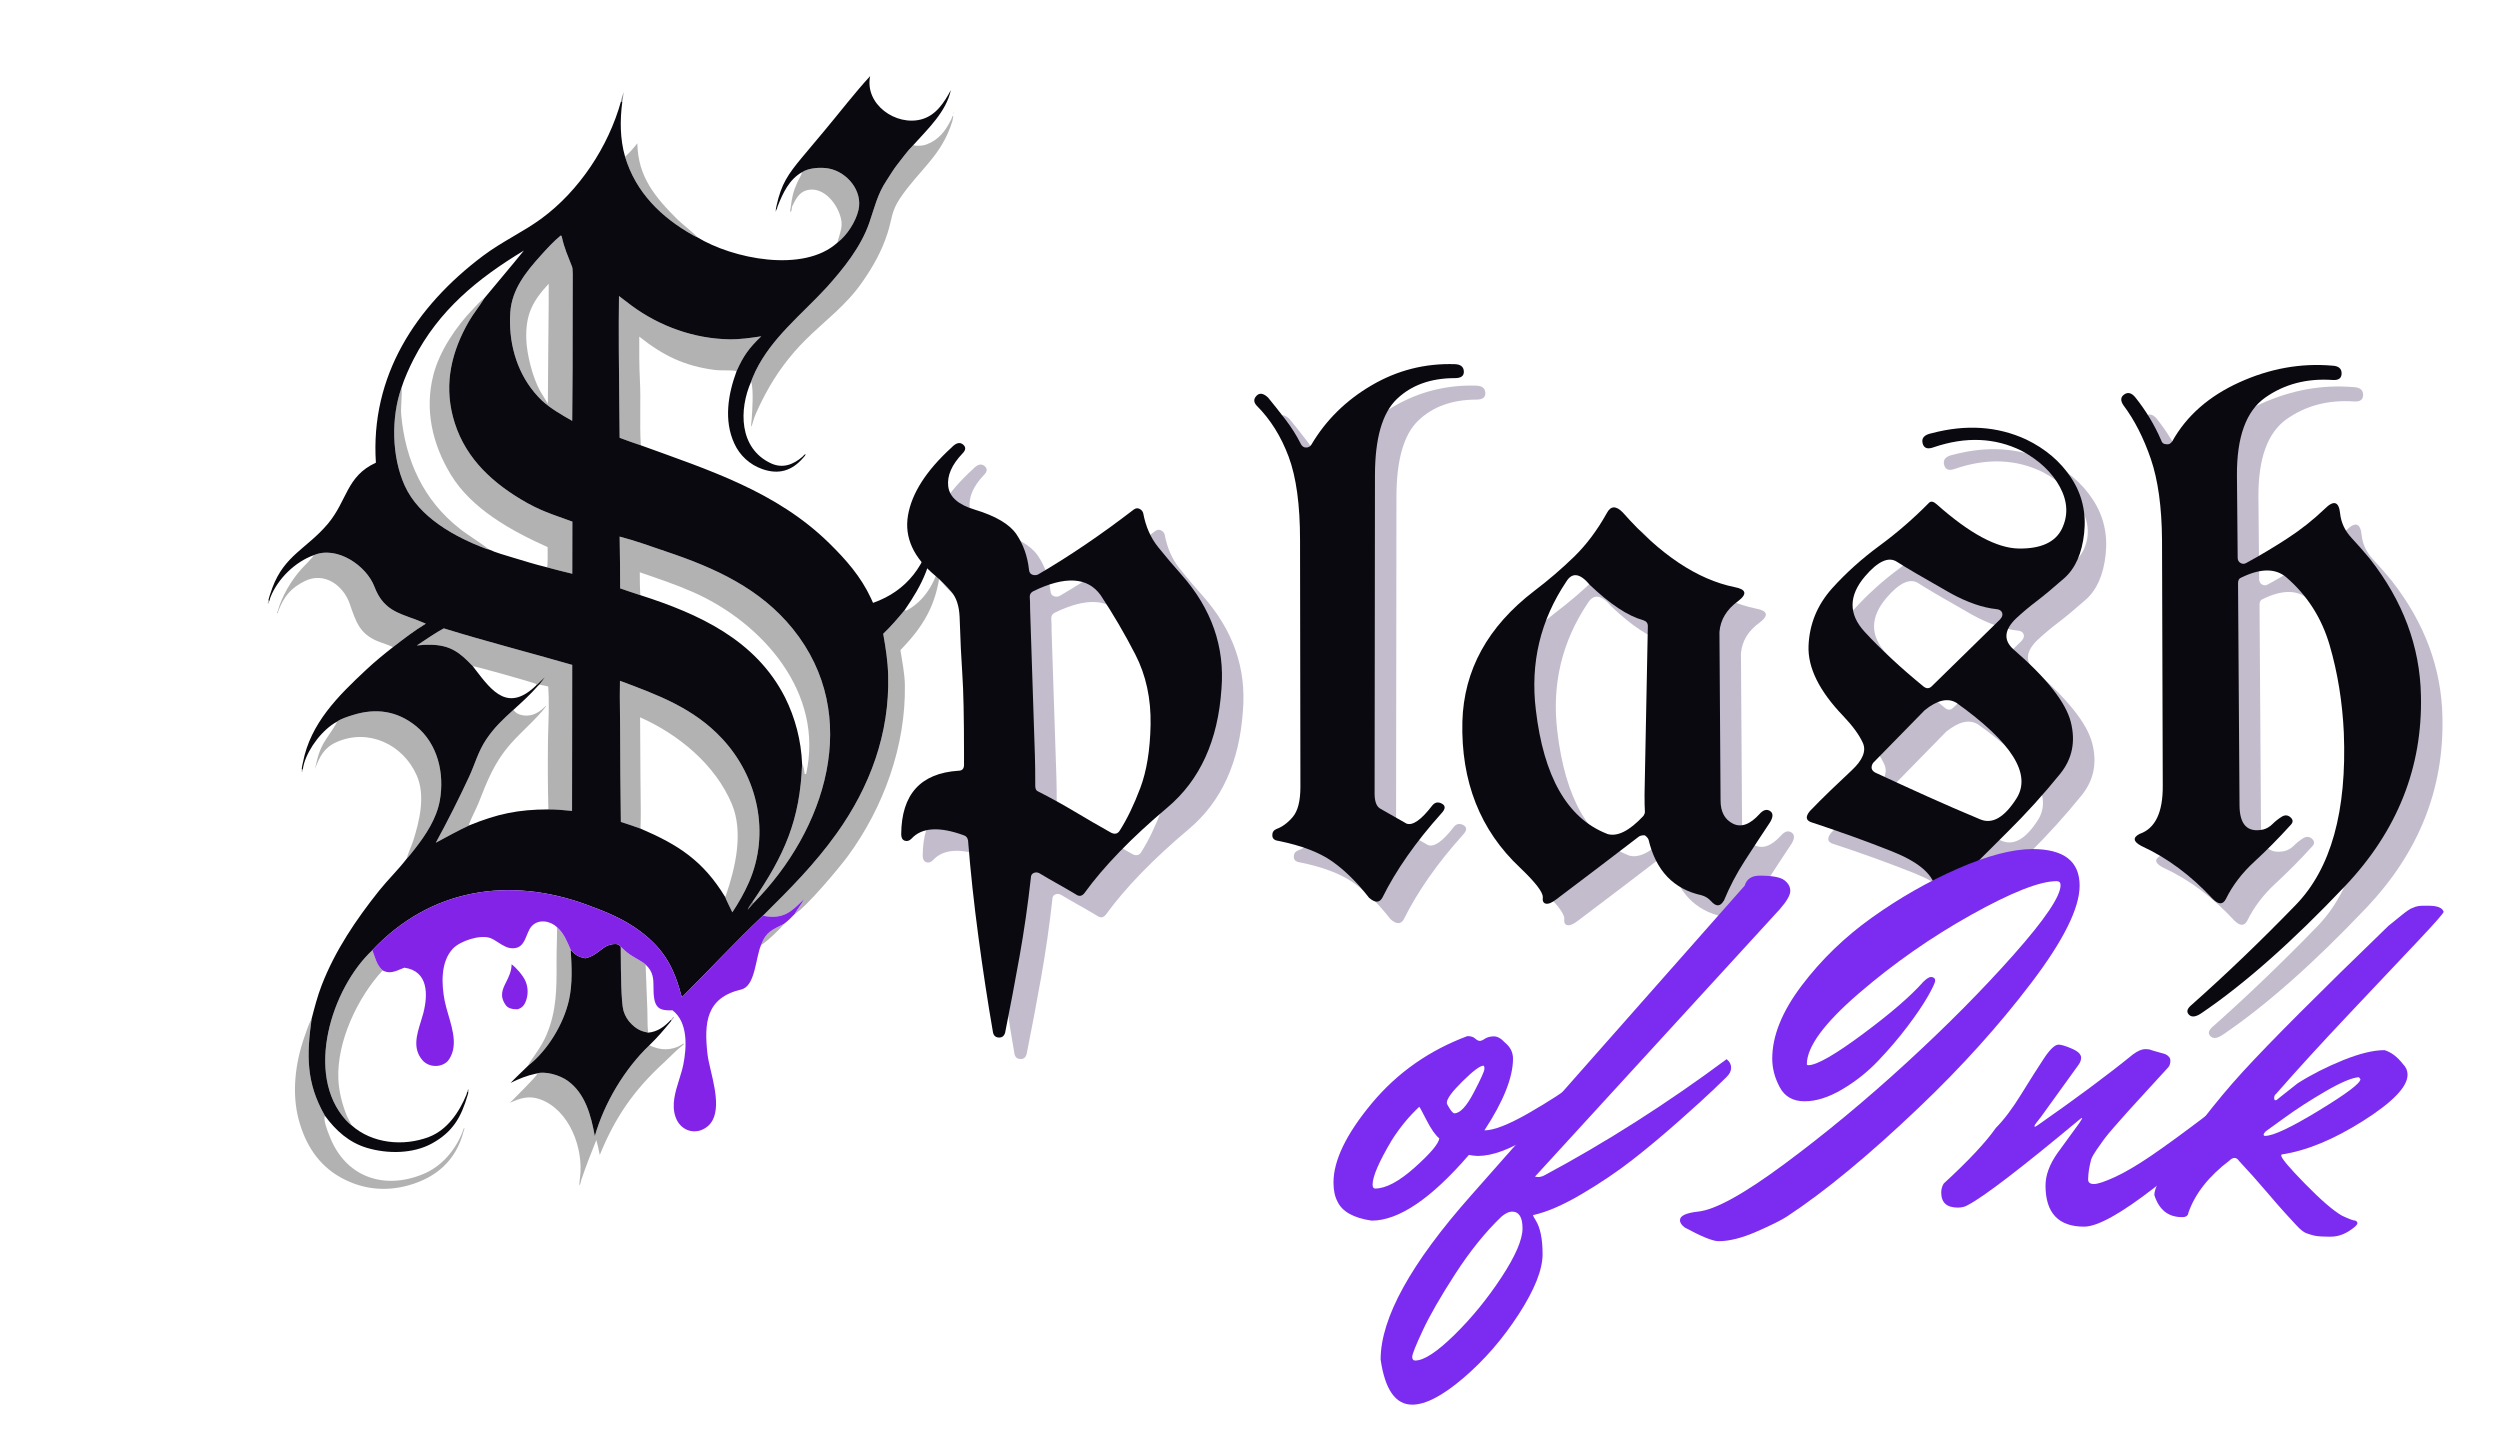
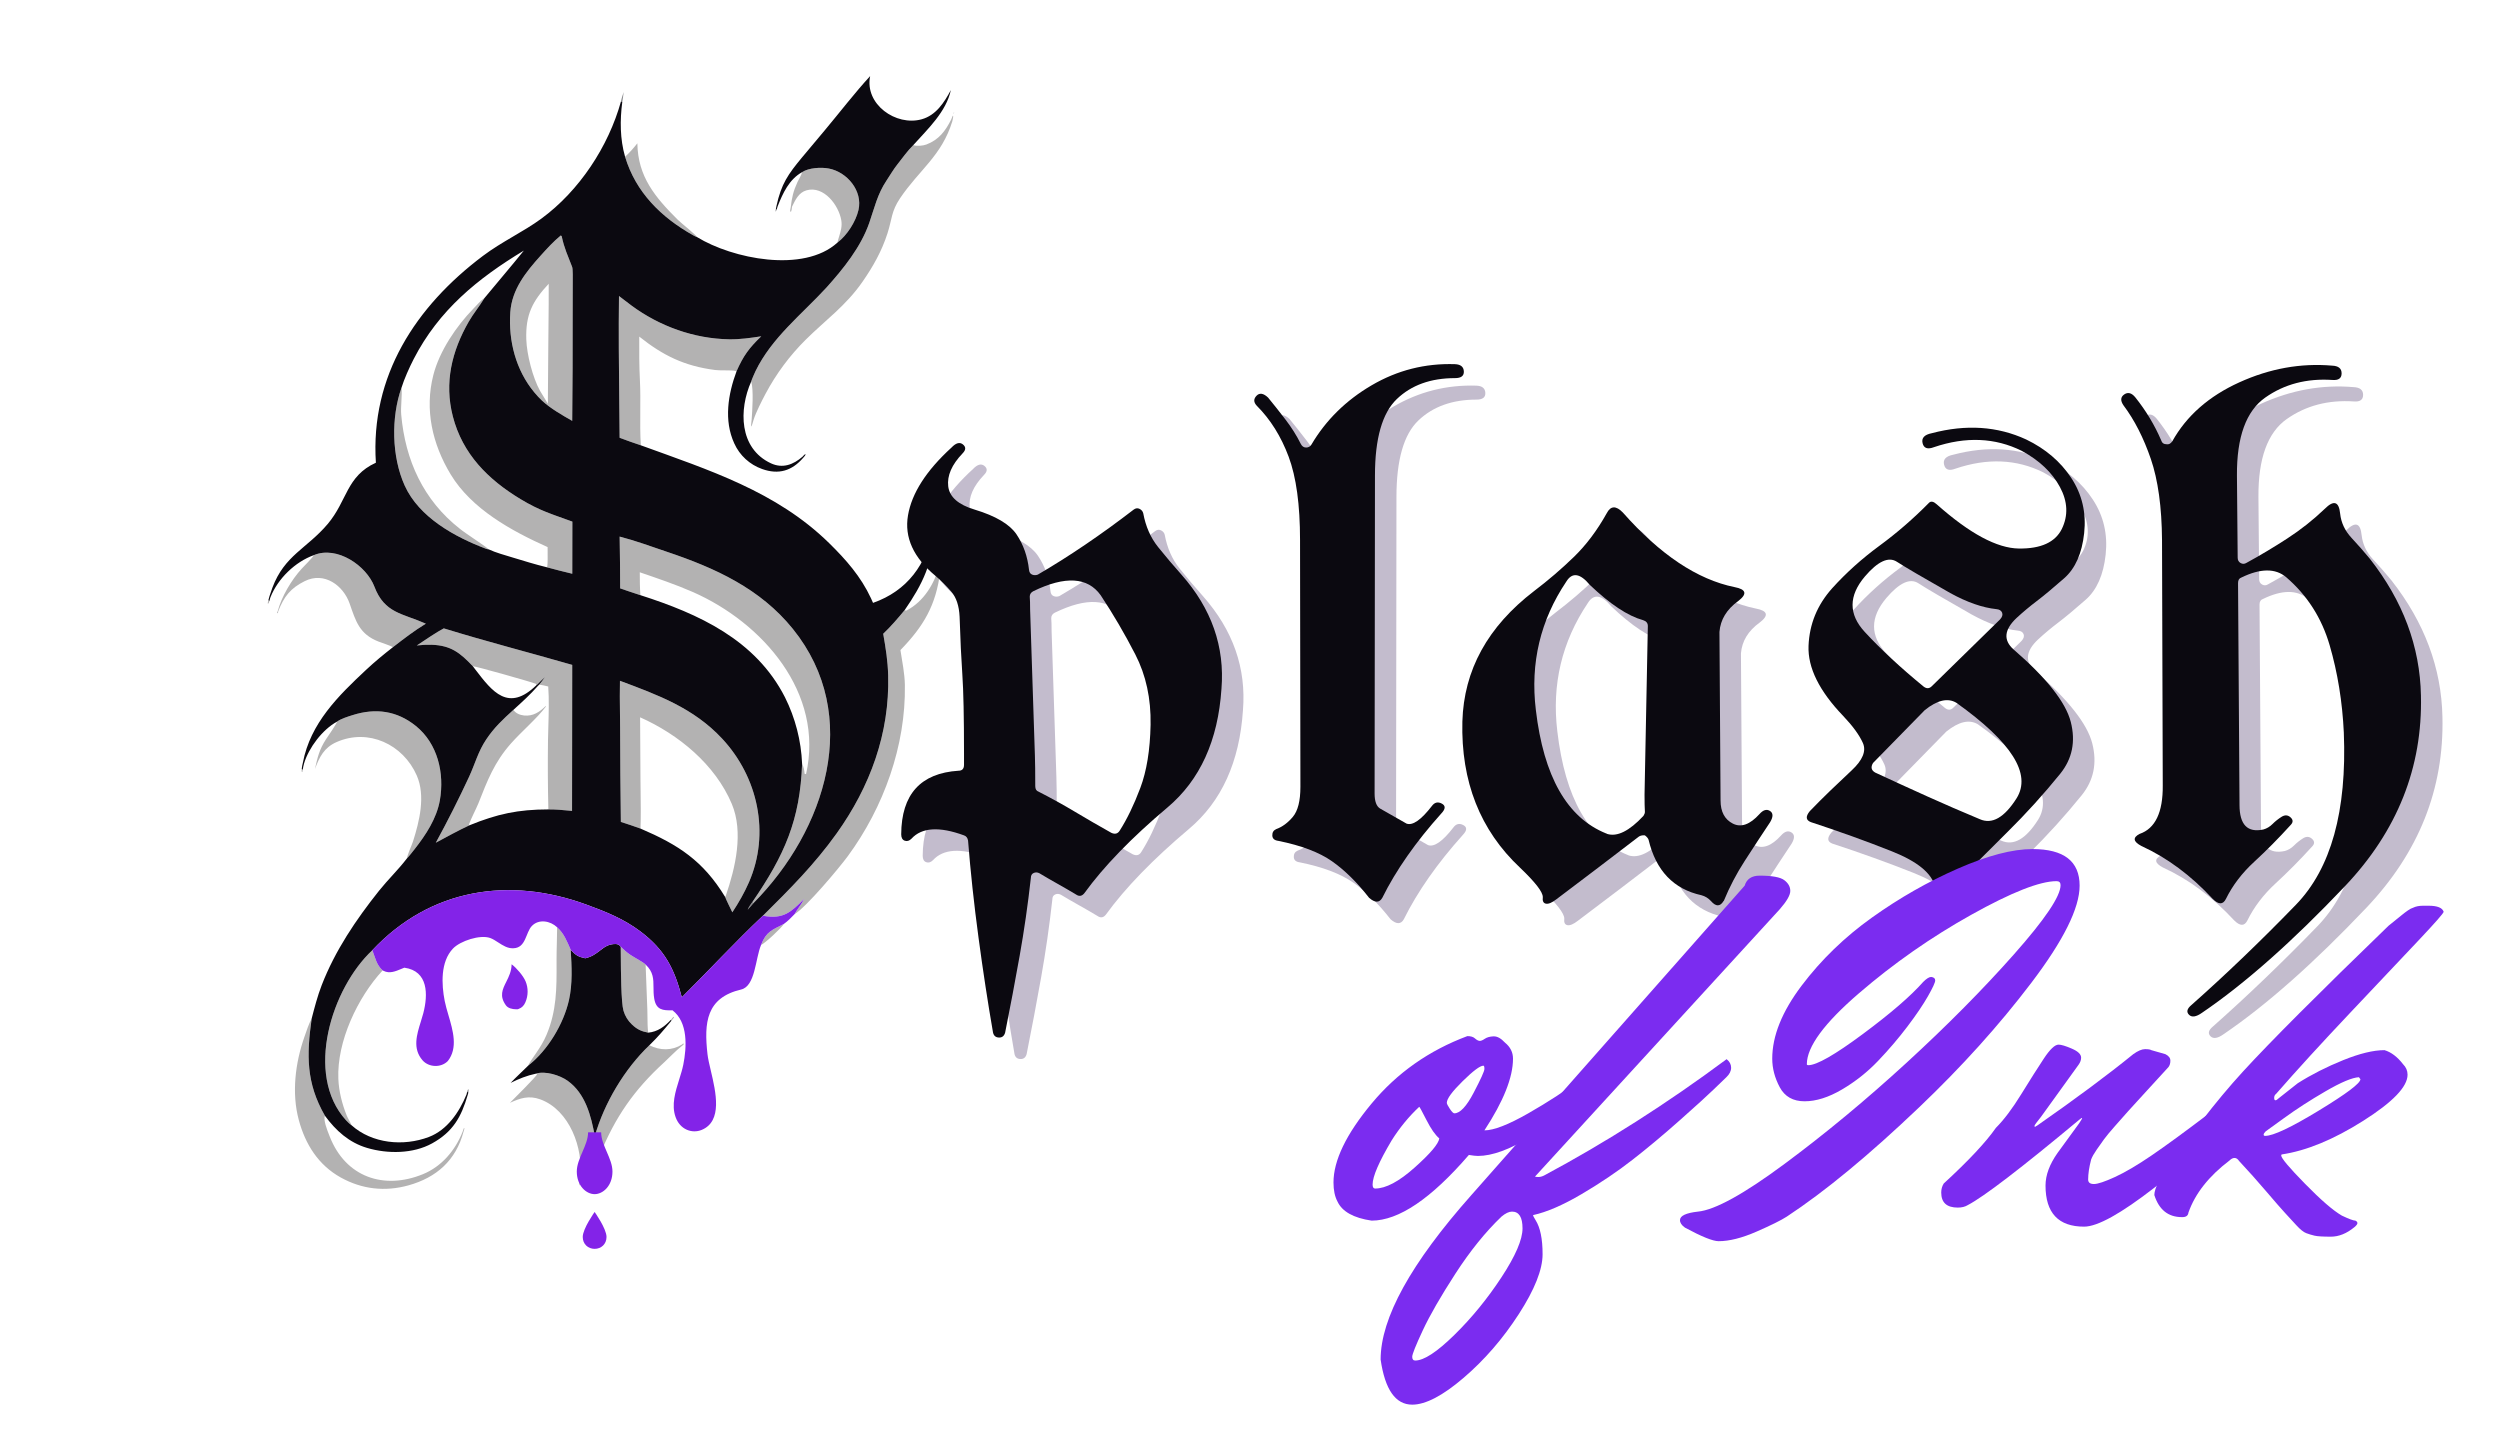
<svg xmlns="http://www.w3.org/2000/svg" viewBox="0 0 698 402">
  <g transform="translate(0,10.0) scale(0.16602)">
    <g id="shadow" fill="#b3b2b2">
      <path d="M1042.06 842.154C1069.14 849.144 1095.26 858.879 1121.88 867.833C1202.87 895.081 1278.54 929.479 1333.4 997.456C1451.04 1143.23 1388.32 1336.12 1267.26 1458.41L1265.89 1455.82C1319.09 1378.16 1345.67 1318.79 1348.91 1224.06C1351.71 1230.07 1352.58 1234.46 1353.09 1241.06C1353.92 1241.26 1354.74 1241.46 1355.57 1241.66C1386.42 1105.15 1282.45 986.893 1165.11 935.345C1136.11 922.604 1105.87 912.502 1075.94 902.183C1076.0 915.373 1075.98 927.513 1076.98 940.673C1065.58 937.027 1054.22 933.219 1042.93 929.252C1042.88 900.217 1042.59 871.184 1042.06 842.154ZM1042.6 1084.69C1106.45 1108.47 1166.44 1130.5 1214.37 1181.88C1274.89 1246.75 1295.42 1341.46 1259.44 1423.71C1251.77 1441.24 1242.19 1457.96 1231.58 1474.03C1229.28 1469.19 1220.85 1452.35 1219.53 1448.25C1219.89 1447.63 1220.32 1446.94 1220.54 1446.28C1236.77 1399.24 1250.76 1339.28 1230.69 1291.71C1202.71 1225.34 1140.97 1174.75 1076.47 1146.08L1077.09 1251.0C1077.15 1257.938 1077.238 1264.624 1077.325 1271.184C1077.597 1291.826 1077.853 1311.211 1077.17 1333.21C1066.28 1329.42 1055.12 1325.36 1044.1 1322.03C1043.39 1269.13 1042.98 1216.23 1042.85 1163.32C1042.821 1155.264 1042.717 1146.789 1042.611 1138.175C1042.389 1120.1 1042.16 1101.411 1042.6 1084.69ZM943.091 335.732 944.604 336.998C948.941 357.576 954.945 369.662 962.25 388.857C963.458 392.031 963.275 408.931 963.184 417.253C963.167 418.813 963.154 420.072 963.153 420.882L963.046 472.87C963.151 531.101 962.904 589.332 962.303 647.561C945.495 637.991 925.846 626.761 911.707 613.703C907.053 609.304 902.678 604.62 898.607 599.677C867.502 562.29 854.859 513.12 858.167 464.925C860.811 426.403 884.443 397.17 909.161 369.736C920.427 357.232 929.958 346.677 943.091 335.732ZM920.914 859.829C860.372 832.676 792.974 795.79 757.837 737.469C727.076 686.411 713.835 628.877 728.772 570.439C739.117 529.966 767.451 488.254 796.318 458.6C801.408 453.371 808.82 444.618 814.73 441.031C806.611 454.508 796.091 467.101 788.317 480.652C759.741 530.465 746.948 583.276 761.505 639.89C777.818 703.337 820.967 746.251 875.323 779.109C908.058 798.897 928.106 804.354 962.563 816.97L962.411 904.657C947.962 901.222 933.569 897.558 919.237 893.667L920.368 892.634C921.171 886.853 921.049 874.819 920.96 866.017V866.013C920.936 863.66 920.915 861.538 920.914 859.829ZM1579.43 892.169C1579.69 890.567 1581.19 879.182 1581.58 878.743C1583.036 878.231 1582.465 883.973 1582.273 885.906C1582.242 886.216 1582.221 886.428 1582.22 886.5C1582.14 891.668 1582.13 896.259 1581.13 901.344C1574.06 957.853 1553.14 993.023 1514.28 1033.02C1517.27 1052.07 1521.44 1072.64 1521.75 1091.77C1523.42 1193.87 1486.05 1297.51 1425.96 1379.36C1410.99 1399.75 1355.64 1465.7 1336.3 1477.04C1341.29 1467.92 1347.8 1460.96 1352.2 1451.64C1330.16 1473.81 1317.38 1486.19 1283.01 1479.77C1328.31 1434.9 1369.85 1393.37 1407.07 1341.27C1463.15 1262.77 1496.26 1173.18 1493.65 1075.88C1492.98 1050.68 1489.62 1030.41 1485.31 1005.57C1497.59 994.096 1510.56 978.914 1521.3 965.916L1521.393 965.957C1522.93 966.629 1523.685 966.959 1525.45 966.011C1553.47 950.936 1570.9 922.216 1579.43 892.169ZM1599.57 140.902C1600.29 138.999 1601.02 137.472 1601.79 135.634L1601.55 135.988C1601.8 135.282 1601.95 134.613 1602.69 134.201C1603.501 134.881 1602.429 139.659 1601.846 142.257C1601.703 142.894 1601.589 143.4 1601.54 143.682C1583.71 201.927 1545.79 225.436 1513.61 273.24C1498.78 295.266 1500.34 307.782 1492.48 332.244C1482.84 362.267 1468.18 388.139 1450.35 413.814C1422.47 453.953 1388.73 477.64 1355.14 510.882C1328.1 537.682 1305.28 568.411 1287.42 602.029C1281.02 614.097 1271.19 633.305 1267.26 645.998C1266.44 648.08 1264.51 656.204 1263.54 657.123C1262.823 656.142 1263.342 651.93 1263.727 648.802C1263.869 647.651 1263.992 646.647 1264.03 646.004C1265.1 631.507 1267.65 594.475 1263.25 581.507C1263.7 579.307 1269.35 566.4 1270.52 564.001C1298.02 507.401 1348.16 468.712 1389.86 423.377C1418.37 391.65 1447.8 355.166 1461.9 314.452C1470.54 289.479 1475.59 266.348 1490.68 243.717C1496.86 234.452 1502.49 224.563 1509.52 215.76C1518.01 205.115 1526.2 193.288 1535.94 183.764C1541.49 186.048 1552.39 184.861 1557.8 182.82C1579.02 174.816 1589.85 160.039 1599.57 140.902ZM746.335 996.515C818.852 1018.86 889.99 1037.06 962.325 1057.92L962.023 1303.5C960.681 1303.372 959.356 1303.245 958.045 1303.119L958.042 1303.118C945.804 1301.94 934.798 1300.88 922.196 1300.97C921.266 1262.32 921.057 1223.66 921.569 1185.0C921.694 1177.897 921.913 1170.38 922.138 1162.666C922.807 1139.723 923.528 1115.033 921.965 1094.28C916.715 1092.76 912.122 1092.07 906.767 1091.15C911.123 1085.96 912.331 1084.33 916.256 1078.65C911.645 1082.83 907.173 1087.15 902.849 1091.62L902.278 1091.89L901.258 1089.78C895.471 1087.14 800.063 1060.1 795.129 1060.17C774.037 1037.9 758.509 1025.11 725.741 1024.08C717.468 1023.86 709.191 1024.26 700.977 1025.27C712.161 1017.91 734.865 1002.31 746.335 996.515ZM1040.96 437.582C1047.91 443.043 1054.95 448.407 1062.06 453.673C1109.44 488.601 1167.09 509.315 1226.16 510.39C1244.41 510.722 1262.26 508.064 1280.23 505.348C1259.69 525.035 1250.0 538.355 1238.73 563.998C1233.742 562.613 1225.997 562.599 1218.321 562.586C1212.593 562.576 1206.904 562.566 1202.43 561.986C1151.2 555.349 1115.1 537.816 1075.04 505.816C1074.89 530.058 1074.96 555.642 1076.17 579.806C1077.011 596.61 1076.887 613.816 1076.764 631.021V631.185C1076.624 650.545 1076.484 669.897 1077.73 688.673C1065.66 684.8 1053.92 680.378 1042.03 675.996C1041.873 656.683 1041.664 637.204 1041.455 617.643L1041.455 617.63C1040.812 557.581 1040.16 496.756 1040.96 437.582ZM1092.07 1697.59C1110.03 1706.67 1129.9 1707.01 1147.2 1696.21C1148.06 1695.31 1148.1 1695.08 1149.15 1694.7C1151.855 1695.332 1147 1698.711 1145.997 1699.41C1145.921 1699.463 1145.867 1699.5 1145.84 1699.52C1137.51 1705.82 1125.21 1718.8 1116.93 1726.38C1066.11 1772.82 1034.66 1818.4 1008.62 1882.11C1006.92 1872.97 1005.27 1865.9 1002.88 1856.91C993.504 1880.43 985.749 1899.9 977.526 1924.13C977.139 1925.8 975.819 1932.67 974.682 1933.19L974.569 1933.14C974.054 1932.16 975.147 1921.37 975.46 1919.95C981.631 1871.13 957.717 1806.36 908.425 1788.53C889.439 1781.66 874.652 1786.52 857.533 1794.46C863.374 1788.46 902.314 1750.04 903.246 1746.22L901.273 1745.36C916.882 1740.29 941.504 1747.99 954.432 1757.2C984.513 1778.63 993.977 1816.09 1000.32 1850.34C1016.2 1794.73 1050.2 1737.67 1092.07 1697.59ZM566.739 1153.39C573.622 1148.33 585.027 1144.91 593.161 1142.34C631.55 1130.23 667.327 1134.84 699.293 1160.61C736.156 1190.33 747.689 1240.21 739.744 1285.54C734.279 1316.35 716.244 1343.64 697.241 1367.88C694.387 1371.49 687.577 1380.27 684.534 1383.12C685.097 1376.84 692.129 1362.26 694.56 1354.86C705.388 1320.77 715.877 1278.26 700.918 1244.02C678.013 1191.6 619.476 1164.07 565.936 1187.77C545.068 1197.0 537.196 1212.71 529.67 1232.99C534.019 1213.31 537.089 1200.04 548.262 1182.95C551.459 1178.06 566.251 1157.0 566.739 1153.39ZM527.945 873.296C566.801 857.15 616.271 891.042 629.699 926.454C646.695 971.279 676.9 971.153 716.14 988.603C695.677 1001.17 679.974 1013.33 660.865 1028.12C656.803 1025.6 641.744 1020.75 636.643 1018.76C604.351 1006.18 598.371 984.545 588.022 954.858C577.409 924.412 545.444 900.632 512.418 917.093C488.469 929.03 477.502 943.027 467.74 968.14C467.732 968.253 467.73 968.394 467.727 968.554C467.711 969.477 467.685 971.012 466.577 971.088C465.568 970.493 466.285 969.114 466.722 968.271C466.793 968.135 466.856 968.013 466.904 967.91C473.756 942.748 489.949 915.171 507.535 896.007C512.758 890.314 524.442 879.056 527.945 873.296ZM779.43 1843.24C766.73 1891.06 734.118 1920.06 687.019 1933.19C647.58 1944.19 608.802 1939.9 572.935 1919.93C535.349 1899.01 513.474 1864.18 502.512 1823.39C490.216 1778.0 496.601 1727.12 512.012 1683.3C515.186 1674.27 519.476 1660.96 524.119 1652.81C515.554 1714.06 514.685 1760.83 546.405 1816.08C543.422 1823.233 550.188 1840.198 553.661 1848.905C553.994 1849.741 554.298 1850.502 554.559 1851.17C581.161 1919.18 645.302 1941.41 711.248 1914.42C742.795 1901.51 765.859 1874.17 778.065 1842.81C780.996 1832.37 781.956 1837.18 779.43 1843.24ZM863.383 1133.6C867.473 1139.51 874.487 1142.34 881.476 1143.04C896.465 1144.52 907.527 1137.16 917.586 1127.22L918.091 1127.96C902.828 1148.21 876.767 1170.26 859.148 1190.23C831.164 1221.95 819.699 1252.31 804.44 1290.98C799.732 1302.24 792.84 1314.88 788.756 1326.04L789.367 1327.72C770.144 1336.69 751.584 1346.96 732.904 1357.01C752.808 1320.57 771.517 1283.49 789.001 1245.83C799.059 1223.99 803.952 1203.89 817.636 1183.39C831.124 1163.19 845.616 1149.68 863.383 1133.6ZM626.195 1537.72C631.156 1550.8 633.2 1562.51 643.509 1571.72C601.432 1617.18 566.36 1691.29 569.006 1754.19C569.883 1775.03 575.217 1796.04 582.906 1815.4C585.001 1820.67 590.186 1828.98 591.207 1832.15C588.238 1830.16 584.31 1826.37 581.868 1823.68C511.598 1746.46 558.006 1601.24 626.195 1537.72ZM1348.87 229.285C1360.1 221.901 1380.73 220.692 1393.81 223.176C1424.67 229.036 1451.23 260.909 1443.71 293.009C1439.13 312.57 1424.6 335.449 1408.28 347.809C1409.077 344.257 1410.14 340.801 1411.2 337.356C1413.864 328.698 1416.504 320.116 1414.83 310.271C1410.51 284.8 1385.48 251.826 1356.49 259.783C1343.14 263.449 1337.52 276.099 1331.96 287.322C1331.77 288.757 1331.3 296.048 1329.37 296.446L1329.6 296.152L1328.88 295.644L1329.77 295.528L1328.81 294.499C1328.92 292.576 1329.37 290.455 1329.77 288.567C1331.69 271.939 1334.03 261.553 1341.09 246.041C1343.26 241.268 1348.12 233.622 1348.87 229.285ZM675.151 591.924C676.026 597.63 675.554 605.935 675.067 614.504C674.616 622.449 674.151 630.622 674.736 637.163C681.6 713.932 711.932 780.855 773.379 829.054C783.039 836.991 816.842 858.509 821.955 863.683C820.241 863.46 818.855 863.216 817.224 862.599C764.521 842.684 704.665 809.638 680.591 756.4C658.497 707.541 657.649 641.425 675.151 591.924ZM922.786 416.967C895.283 446.526 883.748 468.993 885.081 510.483C885.898 535.909 895.865 574.789 908.16 596.987L921.325 618.682C921.228 610.119 921.633 568.848 922.055 525.847L922.055 525.829C922.575 472.919 923.12 417.396 922.786 416.967ZM1043.86 1531.84C1050.29 1537.97 1053.31 1540.89 1060.46 1545.77C1066.95 1550.2 1080.96 1557.15 1085.75 1561.92L1088.65 1637.52C1088.769 1641.2 1088.805 1645.194 1088.842 1649.292C1088.927 1658.625 1089.016 1668.495 1090.1 1676.41C1078.77 1674.31 1071.33 1670.94 1062.67 1662.63C1055.98 1656.32 1051.1 1648.35 1048.53 1639.53C1044.543 1626.151 1044.174 1573.26 1043.974 1544.719C1043.938 1539.47 1043.907 1535.045 1043.86 1531.84ZM936.931 1499.21C948.635 1509.6 953.526 1522.98 959.793 1537.09C961.476 1564.87 963.009 1594.25 956.872 1621.54C947.779 1661.99 921.114 1706.24 888.243 1731.88C889.452 1727.89 898.302 1715.76 901.158 1711.47C908.59 1700.33 913.94 1692.27 919.115 1680.03C936.259 1639.465 936.133 1601.817 935.99 1559.415C935.984 1557.549 935.978 1555.675 935.973 1553.79C935.949 1544.363 936.199 1534.82 936.45 1525.242L936.45 1525.236C936.677 1516.569 936.905 1507.874 936.931 1499.21ZM1071.86 180.789C1072.71 236.633 1101.48 271.31 1139.77 309.271C1146.44 315.893 1168.91 333.181 1172.23 338.487C1169.69 337.585 1168.22 336.856 1165.87 335.542C1111.92 305.351 1069.21 263.215 1051.19 203.317C1059.03 196.314 1065.31 188.998 1071.86 180.789ZM1318.12 1493.67C1314.77 1499.87 1286.7 1525.99 1279.86 1529.03L1280.15 1528.3C1288.54 1506.32 1299.04 1503.44 1318.12 1493.67ZM1128.19 1654.91C1128.255 1654.824 1128.331 1654.72 1128.419 1654.602C1129.472 1653.179 1132.061 1649.683 1133.5 1649.72C1134.203 1650.92 1130.19 1655.217 1129.226 1656.25L1129.16 1656.32ZM1570.39 820.157C1573.68 820.83 1571.79 828.003 1571.12 830.357L1571.0 828.98C1570.93 825.353 1570.9 823.721 1570.39 820.157ZM451.388 949.073 453.158 950.405C452.749 951.714 452.056 954.55 450.624 955.153C450.575 955.11 450.513 955.079 450.478 955.024C450.139 954.491 450.356 953.372 450.487 952.698C450.505 952.604 450.522 952.518 450.535 952.444C450.594 952.115 450.669 951.789 450.73 951.46C450.9 950.537 451.025 949.952 451.388 949.073ZM509.022 1234.62C509.145 1240.33 506.283 1238.91 507.444 1232.63ZM1603.82 129.28C1604.026 129.233 1604.148 129.199 1604.227 129.177C1604.306 129.155 1604.343 129.145 1604.379 129.146C1604.426 129.147 1604.473 129.166 1604.61 129.203C1604.614 129.237 1604.618 129.265 1604.622 129.29C1604.632 129.359 1604.637 129.398 1604.633 129.436C1604.621 129.541 1604.535 129.637 1604.26 130.336C1603.59 130.842 1603.84 130.722 1603.46 130.846C1603.46 130.606 1603.73 129.561 1603.82 129.28Z" />
    </g>
    <g id="shading" fill="#86878a">
      <path d="M1265.89 1455.82 1267.26 1458.41C1263.99 1462.31 1260.77 1465.94 1257.39 1469.75C1258.55 1467.18 1259.42 1465.07 1261.06 1462.75ZM1044.32 110.318C1045.46 104.302 1046.98 100.402 1048.81 94.657C1048.16 99.804 1047.48 106.254 1046.49 111.322ZM1570.39 820.157C1570.9 823.721 1570.93 825.353 1571.0 828.98L1569.28 829.138C1569.38 826.121 1570.04 823.267 1570.39 820.157ZM785.767 1775.51C786.017 1774.75 786.76 1771.93 787.523 1771.45C788.491 1771.976 787.889 1775.605 787.66 1776.989C787.636 1777.132 787.617 1777.251 787.603 1777.34ZM1306.17 292.174C1305.82 292.938 1305.17 295.012 1304.49 295.535L1304.34 295.491C1303.937 294.752 1304.345 293.233 1304.587 292.335C1304.633 292.165 1304.673 292.017 1304.7 291.901Z" />
    </g>
    <g id="letter" fill="#0b0910">
      <path d="M1463.33 67.758C1453.73 115.073 1506.76 152.46 1550.03 140.356C1574.27 133.577 1587.84 112.172 1599.11 91.221C1591.19 127.842 1560.56 156.312 1535.94 183.764C1526.2 193.288 1518.01 205.115 1509.52 215.76C1502.49 224.563 1496.86 234.452 1490.68 243.717C1475.59 266.348 1470.54 289.479 1461.9 314.452C1447.8 355.166 1418.37 391.65 1389.86 423.377C1348.16 468.712 1298.02 507.401 1270.52 564.001C1269.35 566.4 1263.7 579.307 1263.25 581.507C1242.46 628.297 1242.51 693.771 1296.48 718.923C1316.26 728.143 1334.25 721.165 1349.77 707.659C1350.67 706.703 1353.12 703.649 1354.41 703.605C1354.97 704.061 1354.47 704.923 1354.15 705.425C1353.15 706.945 1352.01 708.367 1350.74 709.669C1331.8 731.682 1309.35 738.412 1281.71 728.523C1260.88 721.198 1243.95 705.666 1234.87 685.539C1217.02 646.732 1224.4 602.523 1238.73 563.998C1250.0 538.355 1259.69 525.035 1280.23 505.348C1262.26 508.064 1244.41 510.722 1226.16 510.39C1167.09 509.315 1109.44 488.601 1062.06 453.673C1054.95 448.407 1047.91 443.043 1040.96 437.582C1040.16 496.756 1040.812 557.581 1041.455 617.63L1041.455 617.643C1041.664 637.204 1041.873 656.683 1042.03 675.996C1053.92 680.378 1065.66 684.8 1077.73 688.673C1191.91 730.222 1305.66 766.153 1394.34 853.11C1422.71 880.933 1447.69 909.275 1464.74 945.885C1465.94 948.454 1467.09 951.041 1468.2 953.646C1525.84 933.423 1558.43 888.753 1569.28 829.138L1571.0 828.98L1571.12 830.357C1569.3 885.322 1551.87 921.842 1521.3 965.916C1510.56 978.914 1497.59 994.096 1485.31 1005.57C1489.62 1030.41 1492.98 1050.68 1493.65 1075.88C1496.26 1173.18 1463.15 1262.77 1407.07 1341.27C1369.85 1393.37 1328.31 1434.9 1283.01 1479.77C1236.39 1523.75 1192.07 1571.93 1146.62 1616.91C1134.24 1568.99 1118.01 1537.27 1077.67 1506.69C1049.28 1485.17 1019.31 1473.22 986.392 1461.16C856.115 1413.4 723.631 1434.11 626.195 1537.72C558.006 1601.24 511.598 1746.46 581.868 1823.68C584.31 1826.37 588.238 1830.16 591.207 1832.15C625.724 1862.98 678.295 1868.14 721.205 1851.86C752.115 1840.13 772.245 1810.22 784.482 1780.55L785.767 1775.51L787.603 1777.34L786.502 1781.33C775.716 1818.22 761.803 1843.2 726.692 1862.61C694.651 1880.31 651.984 1880.49 617.474 1870.29C587.068 1861.3 564.824 1841.26 546.405 1816.08C514.685 1760.83 515.554 1714.06 524.119 1652.81C528.914 1634.28 534.08 1614.42 541.047 1596.48C563.62 1538.27 598.67 1486.44 637.369 1437.85C651.932 1419.56 669.758 1402.43 683.749 1384.16L684.534 1383.12C687.577 1380.27 694.387 1371.49 697.241 1367.88C716.244 1343.64 734.279 1316.35 739.744 1285.54C747.689 1240.21 736.156 1190.33 699.293 1160.61C667.327 1134.84 631.55 1130.23 593.161 1142.34C585.027 1144.91 573.622 1148.33 566.739 1153.39C542.199 1166.73 519.272 1197.24 511.387 1223.53C510.431 1227.55 509.542 1230.43 509.022 1234.62L507.444 1232.63C507.863 1229.84 508.527 1224.76 509.401 1222.16C522.04 1156.03 568.674 1110.19 615.807 1066.12C630.068 1052.79 645.461 1040.09 660.865 1028.12C679.974 1013.33 695.677 1001.17 716.14 988.603C676.9 971.153 646.695 971.279 629.699 926.454C616.271 891.042 566.801 857.15 527.945 873.296C496.366 884.596 467.349 912.82 454.926 943.938C453.935 946.662 453.723 947.609 453.158 950.405L451.388 949.073C451.988 946.576 452.43 944.763 453.224 942.303C454.785 937.505 456.428 932.735 458.15 927.993C478.505 873.531 516.095 862.339 551.057 821.031C584.159 781.921 582.284 740.612 632.133 717.935C622.625 571.999 699.078 455.122 812.25 370.051C844.423 345.867 879.955 329.796 910.288 307.547C974.309 260.586 1023.24 186.197 1044.32 110.318L1046.49 111.322C1042.49 141.961 1042.62 173.413 1051.19 203.317C1069.21 263.215 1111.92 305.351 1165.87 335.542C1168.22 336.856 1169.69 337.585 1172.23 338.487C1231.62 374.925 1351.34 399.523 1408.28 347.809C1424.6 335.449 1439.13 312.57 1443.71 293.009C1451.23 260.909 1424.67 229.036 1393.81 223.176C1380.73 220.692 1360.1 221.901 1348.87 229.285C1327.17 241.392 1316.5 264.586 1307.75 286.855C1307.27 288.64 1306.74 290.414 1306.17 292.174L1304.7 291.901C1305.05 289.626 1305.29 288.294 1305.83 286.018C1313.98 248.842 1325.29 232.909 1348.87 204.444L1386.85 159.105C1411.2 130.062 1438.24 94.879 1463.33 67.758ZM1042.6 1084.69C1042.16 1101.411 1042.389 1120.1 1042.611 1138.175C1042.717 1146.789 1042.821 1155.264 1042.85 1163.32C1042.98 1216.23 1043.39 1269.13 1044.1 1322.03C1055.12 1325.36 1066.28 1329.42 1077.17 1333.21C1140.98 1360.54 1182.37 1387.27 1219.53 1448.25C1220.85 1452.35 1229.28 1469.19 1231.58 1474.03C1242.19 1457.96 1251.77 1441.24 1259.44 1423.71C1295.42 1341.46 1274.89 1246.75 1214.37 1181.88C1166.44 1130.5 1106.45 1108.47 1042.6 1084.69ZM675.151 591.924C657.649 641.425 658.497 707.541 680.591 756.4C704.665 809.638 764.521 842.684 817.224 862.599C818.855 863.216 820.241 863.46 821.955 863.683C833.084 868.957 849.926 873.655 862.114 877.343C880.73 882.975 900.373 889.075 919.237 893.667C933.569 897.558 947.962 901.222 962.411 904.657L962.563 816.97C928.106 804.354 908.058 798.897 875.323 779.109C820.967 746.251 777.818 703.337 761.505 639.89C746.948 583.276 759.741 530.465 788.317 480.652C796.091 467.101 806.611 454.508 814.73 441.031C836.59 414.473 859.561 387.838 881.009 361.164C802.985 408.34 738.011 461.338 695.671 543.679C688.443 557.736 679.786 576.965 675.151 591.924ZM746.335 996.515C734.865 1002.31 712.161 1017.91 700.977 1025.27C709.191 1024.26 717.468 1023.86 725.741 1024.08C758.509 1025.11 774.037 1037.9 795.129 1060.17C796.645 1062.134 798.154 1064.106 799.661 1066.074C827.794 1102.829 854.846 1138.172 902.278 1091.89L902.849 1091.62C907.173 1087.15 911.645 1082.83 916.256 1078.65C912.331 1084.33 911.123 1085.96 906.767 1091.15C905.851 1092.1 905.756 1092.2 904.76 1093.1C891.078 1108.55 878.69 1119.67 863.383 1133.6C845.616 1149.68 831.124 1163.19 817.636 1183.39C803.952 1203.89 799.059 1223.99 789.001 1245.83C771.517 1283.49 752.808 1320.57 732.904 1357.01C751.584 1346.96 770.144 1336.69 789.367 1327.72C836.551 1308.47 871.217 1301.09 922.196 1300.97C934.798 1300.88 945.804 1301.94 958.042 1303.118L958.045 1303.119C959.356 1303.245 960.681 1303.372 962.023 1303.5L962.325 1057.92C889.99 1037.06 818.852 1018.86 746.335 996.515ZM1042.06 842.154C1042.59 871.184 1042.88 900.217 1042.93 929.252C1054.22 933.219 1065.58 937.027 1076.98 940.673C1174.89 972.083 1270.72 1015.48 1320.12 1112.45C1337.48 1147.21 1347.29 1185.25 1348.91 1224.06C1345.67 1318.79 1319.09 1378.16 1265.89 1455.82L1261.06 1462.75C1259.42 1465.07 1258.55 1467.18 1257.39 1469.75C1260.77 1465.94 1263.99 1462.31 1267.26 1458.41C1388.32 1336.12 1451.04 1143.23 1333.4 997.456C1278.54 929.479 1202.87 895.081 1121.88 867.833C1095.26 858.879 1069.14 849.144 1042.06 842.154ZM888.243 1731.88C921.114 1706.24 947.779 1661.99 956.872 1621.54C963.009 1594.25 961.476 1564.87 959.793 1537.09C968.491 1546.43 972.265 1548.71 984.261 1551.34C995.496 1548.746 1002.489 1543.339 1008.989 1538.313C1016.57 1532.451 1023.481 1527.108 1035.67 1527.35C1039.15 1527.42 1041.76 1529.03 1043.86 1531.84C1043.907 1535.045 1043.938 1539.47 1043.974 1544.719C1044.174 1573.26 1044.543 1626.151 1048.53 1639.53C1051.1 1648.35 1055.98 1656.32 1062.67 1662.63C1071.33 1670.94 1078.77 1674.31 1090.1 1676.41C1106.2 1674.89 1117.59 1666.14 1128.19 1654.91L1129.16 1656.32C1116.1 1672.16 1106.79 1683.28 1092.07 1697.59C1050.2 1737.67 1016.2 1794.73 1000.32 1850.34C993.977 1816.09 984.513 1778.63 954.432 1757.2C941.504 1747.99 916.882 1740.29 901.273 1745.36C885.952 1748.58 872.607 1754.0 858.685 1760.95C867.26 1751.75 878.985 1741.19 888.243 1731.88ZM943.091 335.732C929.958 346.677 920.427 357.232 909.161 369.736C884.443 397.17 860.811 426.403 858.167 464.925C854.859 513.12 867.502 562.29 898.607 599.677C902.678 604.62 907.053 609.304 911.707 613.703C925.846 626.761 945.495 637.991 962.303 647.561C962.904 589.332 963.151 531.101 963.046 472.87L963.153 420.882C963.154 420.072 963.167 418.813 963.184 417.253C963.275 408.931 963.458 392.031 962.25 388.857C954.945 369.662 948.941 357.576 944.604 336.998Z" />
    </g>
    <g id="drip" fill="#8323e8">
      <path d="M626.195 1537.72C723.631 1434.11 856.115 1413.4 986.392 1461.16C1019.31 1473.22 1049.28 1485.17 1077.67 1506.69C1118.01 1537.27 1134.24 1568.99 1146.62 1616.91C1192.07 1571.93 1236.39 1523.75 1283.01 1479.77C1317.38 1486.19 1330.16 1473.81 1352.2 1451.64C1347.8 1460.96 1341.29 1467.92 1336.3 1477.04C1331.1 1482.55 1324.38 1489.31 1318.12 1493.67C1299.04 1503.44 1288.54 1506.32 1280.15 1528.3L1279.86 1529.03C1270.24 1552.08 1270.25 1598.21 1246.48 1603.82C1187.52 1617.72 1183.82 1659.55 1189.82 1712.7C1190.655 1720.12 1192.886 1729.606 1195.35 1740.079C1203.953 1776.648 1215.386 1825.248 1180.07 1839.94C1172.06 1843.27 1163.03 1843.18 1155.08 1839.68C1145.93 1835.71 1139.55 1827.89 1136.2 1818.55C1128.788 1797.941 1135.707 1775.891 1142.282 1754.936C1144.924 1746.516 1147.511 1738.272 1149.09 1730.37C1154.99 1700.88 1157.35 1659.03 1130.94 1638.8C1114.63 1639.27 1103.35 1638.3 1100.17 1618.86C1099.064 1612.117 1099.033 1605.853 1099.004 1599.906C1098.936 1586.221 1098.876 1574.217 1085.75 1561.92C1080.96 1557.15 1066.95 1550.2 1060.46 1545.77C1053.31 1540.89 1050.29 1537.97 1043.86 1531.84C1041.76 1529.03 1039.15 1527.42 1035.67 1527.35C1023.481 1527.108 1016.57 1532.451 1008.989 1538.313C1002.489 1543.339 995.496 1548.746 984.261 1551.34C972.265 1548.71 968.491 1546.43 959.793 1537.09C953.526 1522.98 948.635 1509.6 936.931 1499.21C925.705 1488.42 906.192 1484.72 894.408 1497.03C883.845 1508.05 884.722 1533.78 863.511 1534.46C853.935 1535.113 845.643 1529.734 837.738 1524.606C833.29 1521.721 828.965 1518.916 824.604 1517.31C807.499 1511.02 773.92 1522.21 761.783 1534.98C740.598 1557.27 742.354 1595.05 747.891 1623.22C749.35 1630.639 751.693 1638.611 754.112 1646.84C761.86 1673.195 770.383 1702.19 753.112 1724.13C741.584 1735.91 720.948 1734.83 710.547 1722.85C693.541 1703.241 700.86 1679.802 707.703 1657.887C709.208 1653.068 710.689 1648.324 711.884 1643.71C719.983 1612.44 720.482 1572.74 679.947 1567.14C678.247 1567.803 676.536 1568.521 674.816 1569.243C665.097 1573.323 655.096 1577.521 645.214 1572.55L643.509 1571.72C633.2 1562.51 631.156 1550.8 626.195 1537.72ZM860.385 1561.42C868.598 1567.5 879.854 1580.63 883.841 1590.01C888.573 1601.33 888.467 1614.1 883.547 1625.34C881.266 1630.67 877.848 1634.46 872.345 1636.44L870.68 1637.1L867.519 1637.07C861.566 1636.98 854.395 1635.41 850.87 1630.55C839.459 1614.812 845.038 1603.636 851.404 1590.883C855.652 1582.372 860.251 1573.159 860.385 1561.42Z" />
+     </g>
+     <g id="needle" fill="#8323e8">
+       <path d="M989 1844 C989 1866 970 1888 970 1910 C970 1934 986 1948 1000 1948 C1014 1948 1030 1934 1030 1910 C1030 1888 1011 1866 1011 1844 Z" />
+       <path d="M1000 1978 C1000 1978 980 2006 980 2020 C980 2032 989 2040 1000 2040 C1011 2040 1020 2032 1020 2020 C1020 2006 1000 1978 1000 1978 Z" />
    </g>
  </g>
  <g transform="translate(250.9,38.0)">
    <g fill="#c3bccd" transform="translate(6,6)">
      <path transform="translate(0.00,210.00) scale(0.10254,-0.10254)" d="M174 1184Q130 1138 135.0 1094.5Q140 1051 207 1031Q293 1005 321.0 963.5Q349 922 355 867Q356 857 363.5 854.0Q371 851 379 854Q506 928 640 1031Q648 1037 656.0 1033.0Q664 1029 666 1021Q676 967 706.5 929.0Q737 891 770 854Q893 715 879 543Q865 332 732 220Q585 96 506 -13Q496 -26 483 -17Q458 -2 433.0 12.0Q408 26 383 41Q375 45 367.5 41.5Q360 38 360 28Q348 -80 329.5 -184.0Q311 -288 290 -393Q286 -407 273.0 -406.5Q260 -406 257 -393Q236 -272 217.5 -134.5Q199 3 189 130Q187 141 178 144Q77 181 35 135Q26 126 16.5 129.5Q7 133 7 147Q8 310 163 320Q178 320 178 336V367Q178 516 173.5 581.0Q169 646 166 739Q164 784 143.0 808.0Q122 832 101 850Q10 925 25.5 1015.5Q41 1106 144 1200Q162 1219 175.0 1208.5Q188 1198 174 1184ZM372 278Q372 266 381 263Q432 237 480.5 208.0Q529 179 579 151Q594 144 602 157Q632 204 658.0 273.0Q684 342 686 445Q688 552 644.5 636.5Q601 721 550 798Q497 872 367 809Q357 804 357 794Q358 782 358 758L371 362Q372 333 372 278Z" />
      <path transform="translate(94.64,210.00) scale(0.10254,-0.10254)" d="M52 1314Q39 1328 51.5 1341.0Q64 1354 83 1336Q106 1308 130.5 1276.0Q155 1244 172 1210Q177 1200 186.5 1200.0Q196 1200 201 1208Q260 1308 365.0 1369.5Q470 1431 592 1427Q615 1426 616.0 1407.5Q617 1389 592 1389Q493 1389 433.5 1332.0Q374 1275 374 1124L373 258Q373 226 388 217L460 176Q485 167 529 224Q540 239 556.0 230.5Q572 222 555 204Q450 87 394 -26Q382 -47 358 -26Q309 37 257.0 73.5Q205 110 111 129Q95 131 94.5 143.5Q94 156 105 161Q130 170 150.5 194.5Q171 219 171 276L170 948Q170 1092 139.0 1175.0Q108 1258 52 1314Z" />
      <path transform="translate(151.96,210.00) scale(0.10254,-0.10254)" d="M534 141Q483 102 422.0 55.5Q361 9 309 -30Q291 -44 280.5 -42.0Q270 -40 272 -24Q272 -3 210 56Q47 209 53 454Q59 664 248 809Q306 853 356.5 902.0Q407 951 446 1021Q462 1052 490 1023Q642 851 794 820Q842 811 804 782Q757 748 753 698V696L756 239Q756 193 789.5 176.0Q823 159 862 202Q877 219 890.5 210.5Q904 202 891 180Q855 126 821.5 74.0Q788 22 765 -34L764 -35Q750 -58 730 -35Q719 -23 704 -19Q590 6 560 132Q558 138 550 144Q541 145 534 141ZM545 730Q483 747 400 826Q360 874 336 835Q230 677 253 486Q285 213 445 149Q446 149 447 148Q488 135 546 197Q550 203 550 208Q549 223 549 255L558 714Q558 726 545 730Z" />
      <path transform="translate(248.66,210.00) scale(0.10254,-0.10254)" d="M388 1239Q528 1276 645 1222Q724 1184 768.0 1117.0Q812 1050 803.0 967.0Q794 884 748.5 844.0Q703 804 674.0 782.0Q645 760 619 736Q568 688 611 650Q746 533 766.5 453.0Q787 373 738 312Q670 228 593.5 152.5Q517 77 442 0Q405 -36 397 4Q384 59 279.5 100.5Q175 142 59 180Q38 188 56 210Q83 238 112.0 266.0Q141 294 170 321Q215 363 200.5 395.5Q186 428 147 469Q49 571 52.5 660.0Q56 749 117 817Q174 880 245.5 932.5Q317 985 381 1050Q389 1057 402 1045Q536 926 625.5 925.0Q715 924 742 978Q769 1033 737.0 1092.5Q705 1152 633 1191Q524 1245 394 1201Q368 1191 363.0 1212.0Q358 1233 388 1239ZM228 341Q218 324 234 315Q305 282 376.0 250.0Q447 218 519 188Q569 166 619 245Q681 344 455 505Q420 526 369 485ZM366 549Q378 540 388 550L574 732Q583 742 579.5 750.5Q576 759 564 760Q507 766 438 804Q327 867 293.0 889.0Q259 911 206 849Q139 770 205.5 698.0Q272 626 366 549Z" />
      <path transform="translate(336.33,210.00) scale(0.10254,-0.10254)" d="M55 1315Q42 1334 57.0 1344.5Q72 1355 87 1337Q131 1282 158 1219Q161 1209 172 1209Q181 1207 188 1217Q246 1321 370.5 1377.5Q495 1434 623 1423Q649 1422 649.0 1402.0Q649 1382 624 1384Q519 1391 441.0 1336.0Q363 1281 364 1124L366 900Q366 890 374.0 885.5Q382 881 390 886Q445 916 500.5 952.0Q556 988 603 1033Q640 1070 645 1020Q649 983 676.0 954.0Q703 925 726 897Q861 725 865 525Q872 231 658.0 5.5Q444 -220 269 -339Q245 -356 233.5 -344.5Q222 -333 240 -318Q381 -193 524.5 -45.0Q668 103 655 424Q649 550 616.5 661.5Q584 773 498 847Q454 884 376 846Q367 843 367 831L371 227Q371 146 436 160Q450 164 461.0 175.0Q472 186 485.5 194.5Q499 203 510.0 193.0Q521 183 510 172Q461 118 411.0 72.0Q361 26 334 -29Q322 -53 298 -29Q209 67 104 115Q70 133 99 148Q163 170 162 280L160 948Q159 1083 129.5 1169.0Q100 1255 55 1315Z" />
    </g>
    <g fill="#0b0910">
      <path transform="translate(0.00,210.00) scale(0.10254,-0.10254)" d="M174 1184Q130 1138 135.0 1094.5Q140 1051 207 1031Q293 1005 321.0 963.5Q349 922 355 867Q356 857 363.5 854.0Q371 851 379 854Q506 928 640 1031Q648 1037 656.0 1033.0Q664 1029 666 1021Q676 967 706.5 929.0Q737 891 770 854Q893 715 879 543Q865 332 732 220Q585 96 506 -13Q496 -26 483 -17Q458 -2 433.0 12.0Q408 26 383 41Q375 45 367.5 41.5Q360 38 360 28Q348 -80 329.5 -184.0Q311 -288 290 -393Q286 -407 273.0 -406.5Q260 -406 257 -393Q236 -272 217.5 -134.5Q199 3 189 130Q187 141 178 144Q77 181 35 135Q26 126 16.5 129.5Q7 133 7 147Q8 310 163 320Q178 320 178 336V367Q178 516 173.5 581.0Q169 646 166 739Q164 784 143.0 808.0Q122 832 101 850Q10 925 25.5 1015.5Q41 1106 144 1200Q162 1219 175.0 1208.5Q188 1198 174 1184ZM372 278Q372 266 381 263Q432 237 480.5 208.0Q529 179 579 151Q594 144 602 157Q632 204 658.0 273.0Q684 342 686 445Q688 552 644.5 636.5Q601 721 550 798Q497 872 367 809Q357 804 357 794Q358 782 358 758L371 362Q372 333 372 278Z" />
      <path transform="translate(94.64,210.00) scale(0.10254,-0.10254)" d="M52 1314Q39 1328 51.5 1341.0Q64 1354 83 1336Q106 1308 130.5 1276.0Q155 1244 172 1210Q177 1200 186.5 1200.0Q196 1200 201 1208Q260 1308 365.0 1369.5Q470 1431 592 1427Q615 1426 616.0 1407.5Q617 1389 592 1389Q493 1389 433.5 1332.0Q374 1275 374 1124L373 258Q373 226 388 217L460 176Q485 167 529 224Q540 239 556.0 230.5Q572 222 555 204Q450 87 394 -26Q382 -47 358 -26Q309 37 257.0 73.5Q205 110 111 129Q95 131 94.5 143.5Q94 156 105 161Q130 170 150.5 194.5Q171 219 171 276L170 948Q170 1092 139.0 1175.0Q108 1258 52 1314Z" />
      <path transform="translate(151.96,210.00) scale(0.10254,-0.10254)" d="M534 141Q483 102 422.0 55.5Q361 9 309 -30Q291 -44 280.5 -42.0Q270 -40 272 -24Q272 -3 210 56Q47 209 53 454Q59 664 248 809Q306 853 356.5 902.0Q407 951 446 1021Q462 1052 490 1023Q642 851 794 820Q842 811 804 782Q757 748 753 698V696L756 239Q756 193 789.5 176.0Q823 159 862 202Q877 219 890.5 210.5Q904 202 891 180Q855 126 821.5 74.0Q788 22 765 -34L764 -35Q750 -58 730 -35Q719 -23 704 -19Q590 6 560 132Q558 138 550 144Q541 145 534 141ZM545 730Q483 747 400 826Q360 874 336 835Q230 677 253 486Q285 213 445 149Q446 149 447 148Q488 135 546 197Q550 203 550 208Q549 223 549 255L558 714Q558 726 545 730Z" />
      <path transform="translate(248.66,210.00) scale(0.10254,-0.10254)" d="M388 1239Q528 1276 645 1222Q724 1184 768.0 1117.0Q812 1050 803.0 967.0Q794 884 748.5 844.0Q703 804 674.0 782.0Q645 760 619 736Q568 688 611 650Q746 533 766.5 453.0Q787 373 738 312Q670 228 593.5 152.5Q517 77 442 0Q405 -36 397 4Q384 59 279.5 100.5Q175 142 59 180Q38 188 56 210Q83 238 112.0 266.0Q141 294 170 321Q215 363 200.5 395.5Q186 428 147 469Q49 571 52.5 660.0Q56 749 117 817Q174 880 245.5 932.5Q317 985 381 1050Q389 1057 402 1045Q536 926 625.5 925.0Q715 924 742 978Q769 1033 737.0 1092.5Q705 1152 633 1191Q524 1245 394 1201Q368 1191 363.0 1212.0Q358 1233 388 1239ZM228 341Q218 324 234 315Q305 282 376.0 250.0Q447 218 519 188Q569 166 619 245Q681 344 455 505Q420 526 369 485ZM366 549Q378 540 388 550L574 732Q583 742 579.5 750.5Q576 759 564 760Q507 766 438 804Q327 867 293.0 889.0Q259 911 206 849Q139 770 205.5 698.0Q272 626 366 549Z" />
      <path transform="translate(336.33,210.00) scale(0.10254,-0.10254)" d="M55 1315Q42 1334 57.0 1344.5Q72 1355 87 1337Q131 1282 158 1219Q161 1209 172 1209Q181 1207 188 1217Q246 1321 370.5 1377.5Q495 1434 623 1423Q649 1422 649.0 1402.0Q649 1382 624 1384Q519 1391 441.0 1336.0Q363 1281 364 1124L366 900Q366 890 374.0 885.5Q382 881 390 886Q445 916 500.5 952.0Q556 988 603 1033Q640 1070 645 1020Q649 983 676.0 954.0Q703 925 726 897Q861 725 865 525Q872 231 658.0 5.5Q444 -220 269 -339Q245 -356 233.5 -344.5Q222 -333 240 -318Q381 -193 524.5 -45.0Q668 103 655 424Q649 550 616.5 661.5Q584 773 498 847Q454 884 376 846Q367 843 367 831L371 227Q371 146 436 160Q450 164 461.0 175.0Q472 186 485.5 194.5Q499 203 510.0 193.0Q521 183 510 172Q461 118 411.0 72.0Q361 26 334 -29Q322 -53 298 -29Q209 67 104 115Q70 133 99 148Q163 170 162 280L160 948Q159 1083 129.5 1169.0Q100 1255 55 1315Z" />
    </g>
    <g fill="#7b2cf0">
      <path transform="translate(125.05,300.00) scale(0.14,-0.14)" d="M57 44Q89 44 136.0 86.0Q183 128 185 144Q173 154 159.5 180.5Q146 207 145 207Q114 178 90 140Q52 76 52 52Q52 44 57 44ZM273 289Q263 289 231.5 258.0Q200 227 200 215Q200 212 206.0 203.0Q212 194 215 194Q232 194 253.5 235.0Q275 276 275.0 282.5Q275 289 273 289ZM275 160Q303 160 362.5 194.0Q422 228 467 262L512 297Q521 290 521.0 280.0Q521 270 512 262Q347 109 262 109Q256 109 244 111Q131 -20 50 -20Q-4 -12 -18 18Q-26 33 -26 56Q-26 122 50.0 213.5Q126 305 241 348Q251 348 256.0 343.5Q261 339 265.0 338.5Q269 338 275.5 342.5Q282 347 293.0 347.5Q304 348 316 335Q332 322 332 303Q332 247 275 160Z" />
      <path transform="translate(170.97,300.00) scale(0.14,-0.14)" d="M44 -9Q44 -11 49 -19Q63 -41 63.0 -87.0Q63 -133 15.5 -206.5Q-32 -280 -94.5 -333.5Q-157 -387 -197 -387Q-247 -387 -260 -297Q-260 -173 -79 31L466 648Q472 668 496 668Q533 668 545.0 659.0Q557 650 557.0 637.5Q557 625 536 601L48 68Q49 67 54.5 67.0Q60 67 66 70Q251 169 430 302Q439 295 439.0 285.0Q439 275 429.5 266.0Q420 257 403.0 240.5Q386 224 337.0 180.5Q288 137 242.5 101.5Q197 66 141.0 33.0Q85 0 44 -9ZM-191 -299Q-165 -299 -113.0 -248.0Q-61 -197 -19.0 -133.0Q23 -69 23.0 -35.5Q23 -2 2 -2Q-7 -2 -19 -12Q-67 -58 -111.0 -126.0Q-155 -194 -176.0 -239.0Q-197 -284 -197.0 -291.5Q-197 -299 -191 -299Z" />
      <path transform="translate(239.29,300.00) scale(0.14,-0.14)" d="M552 721Q646 721 646 648Q646 581 549.5 454.0Q453 327 326 206Q176 63 62 -12Q45 -23 1.5 -42.0Q-42 -61 -74 -61Q-91 -61 -141 -34Q-151 -27 -151 -19Q-151 -6 -115 -2Q-64 3 58.0 93.5Q180 184 301.0 295.0Q422 406 515.0 511.0Q608 616 608 649Q608 657 600 657Q550 657 430.0 590.0Q310 523 206.0 433.5Q102 344 102 292Q102 290 105 290Q130 290 213.5 352.0Q297 414 334 456Q344 466 350 466Q358 465 358.0 459.0Q358 453 343.5 427.5Q329 402 302.5 367.0Q276 332 244.0 298.5Q212 265 172.0 241.5Q132 218 97.5 218.0Q63 218 48.0 246.0Q33 274 33 303Q33 371 91.5 448.5Q150 526 232.0 584.5Q314 643 403.0 682.0Q492 721 552 721Z" />
      <path transform="translate(293.19,300.00) scale(0.14,-0.14)" d="M219 331Q227 331 245.5 323.0Q264 315 264 305Q264 298 259 291L184 187Q171 171 171.0 169.0Q171 167 172 167L177 170Q293 251 368 312Q382 322 391.5 322.0Q401 322 404 320L432 312Q442 307 442.0 299.0Q442 291 438 286Q419 265 394.5 238.5Q370 212 358.0 198.5Q346 185 331.0 168.0Q316 151 309.5 142.0Q303 133 295.0 121.5Q287 110 284 102Q278 79 278 62Q278 53 289.5 53.0Q301 53 331.5 67.0Q362 81 404.5 110.0Q447 139 517.5 192.5Q588 246 641 283Q650 276 650.0 266.0Q650 256 641 248Q609 217 560.0 170.5Q511 124 410.5 46.0Q310 -32 270 -32Q193 -32 193 50Q193 81 217 115L260 174Q266 183 266.0 184.5Q266 186 260 181Q86 36 38 11Q30 6 18 6Q-15 6 -15 36Q-15 46 -10 54Q64 122 94 165Q118 189 144.5 232.0Q171 275 189.5 303.0Q208 331 219 331Z" />
      <path transform="translate(357.59,300.00) scale(0.14,-0.14)" d="M497 608Q523 608 527 596Q527 592 477.5 539.5Q428 487 341.5 395.5Q255 304 193 233Q189 230 189.0 225.0Q189 220 191.5 220.0Q194 220 198 224L236 254Q277 280 326.5 300.0Q376 320 409 320Q429 314 446 292Q455 283 455 271Q455 235 366.5 179.0Q278 123 204 112Q203 111 203 110Q203 102 250.5 53.5Q298 5 324 -10Q345 -20 351 -20Q355 -22 355.0 -25.0Q355 -28 349 -33Q326 -52 302.0 -52.0Q278 -52 269.5 -50.0Q261 -48 253.0 -45.0Q245 -42 233.5 -29.5Q222 -17 210.5 -4.5Q199 8 173.0 38.5Q147 69 119 99Q115 105 110.0 105.0Q105 105 100 100Q38 53 18 -4Q17 -13 6 -13H5Q-36 -13 -50 31Q-50 41 -41 59Q45 188 126.5 277.0Q208 366 417 568Q437 584 443.0 589.0Q449 594 455.5 598.5Q462 603 466 604Q474 608 486 608ZM358 266Q338 265 291.5 238.0Q245 211 208 184L172 158Q168 154 168.0 151.5Q168 149 171 149Q195 149 278.0 199.5Q361 250 361 262Z" />
    </g>
  </g>
</svg>
